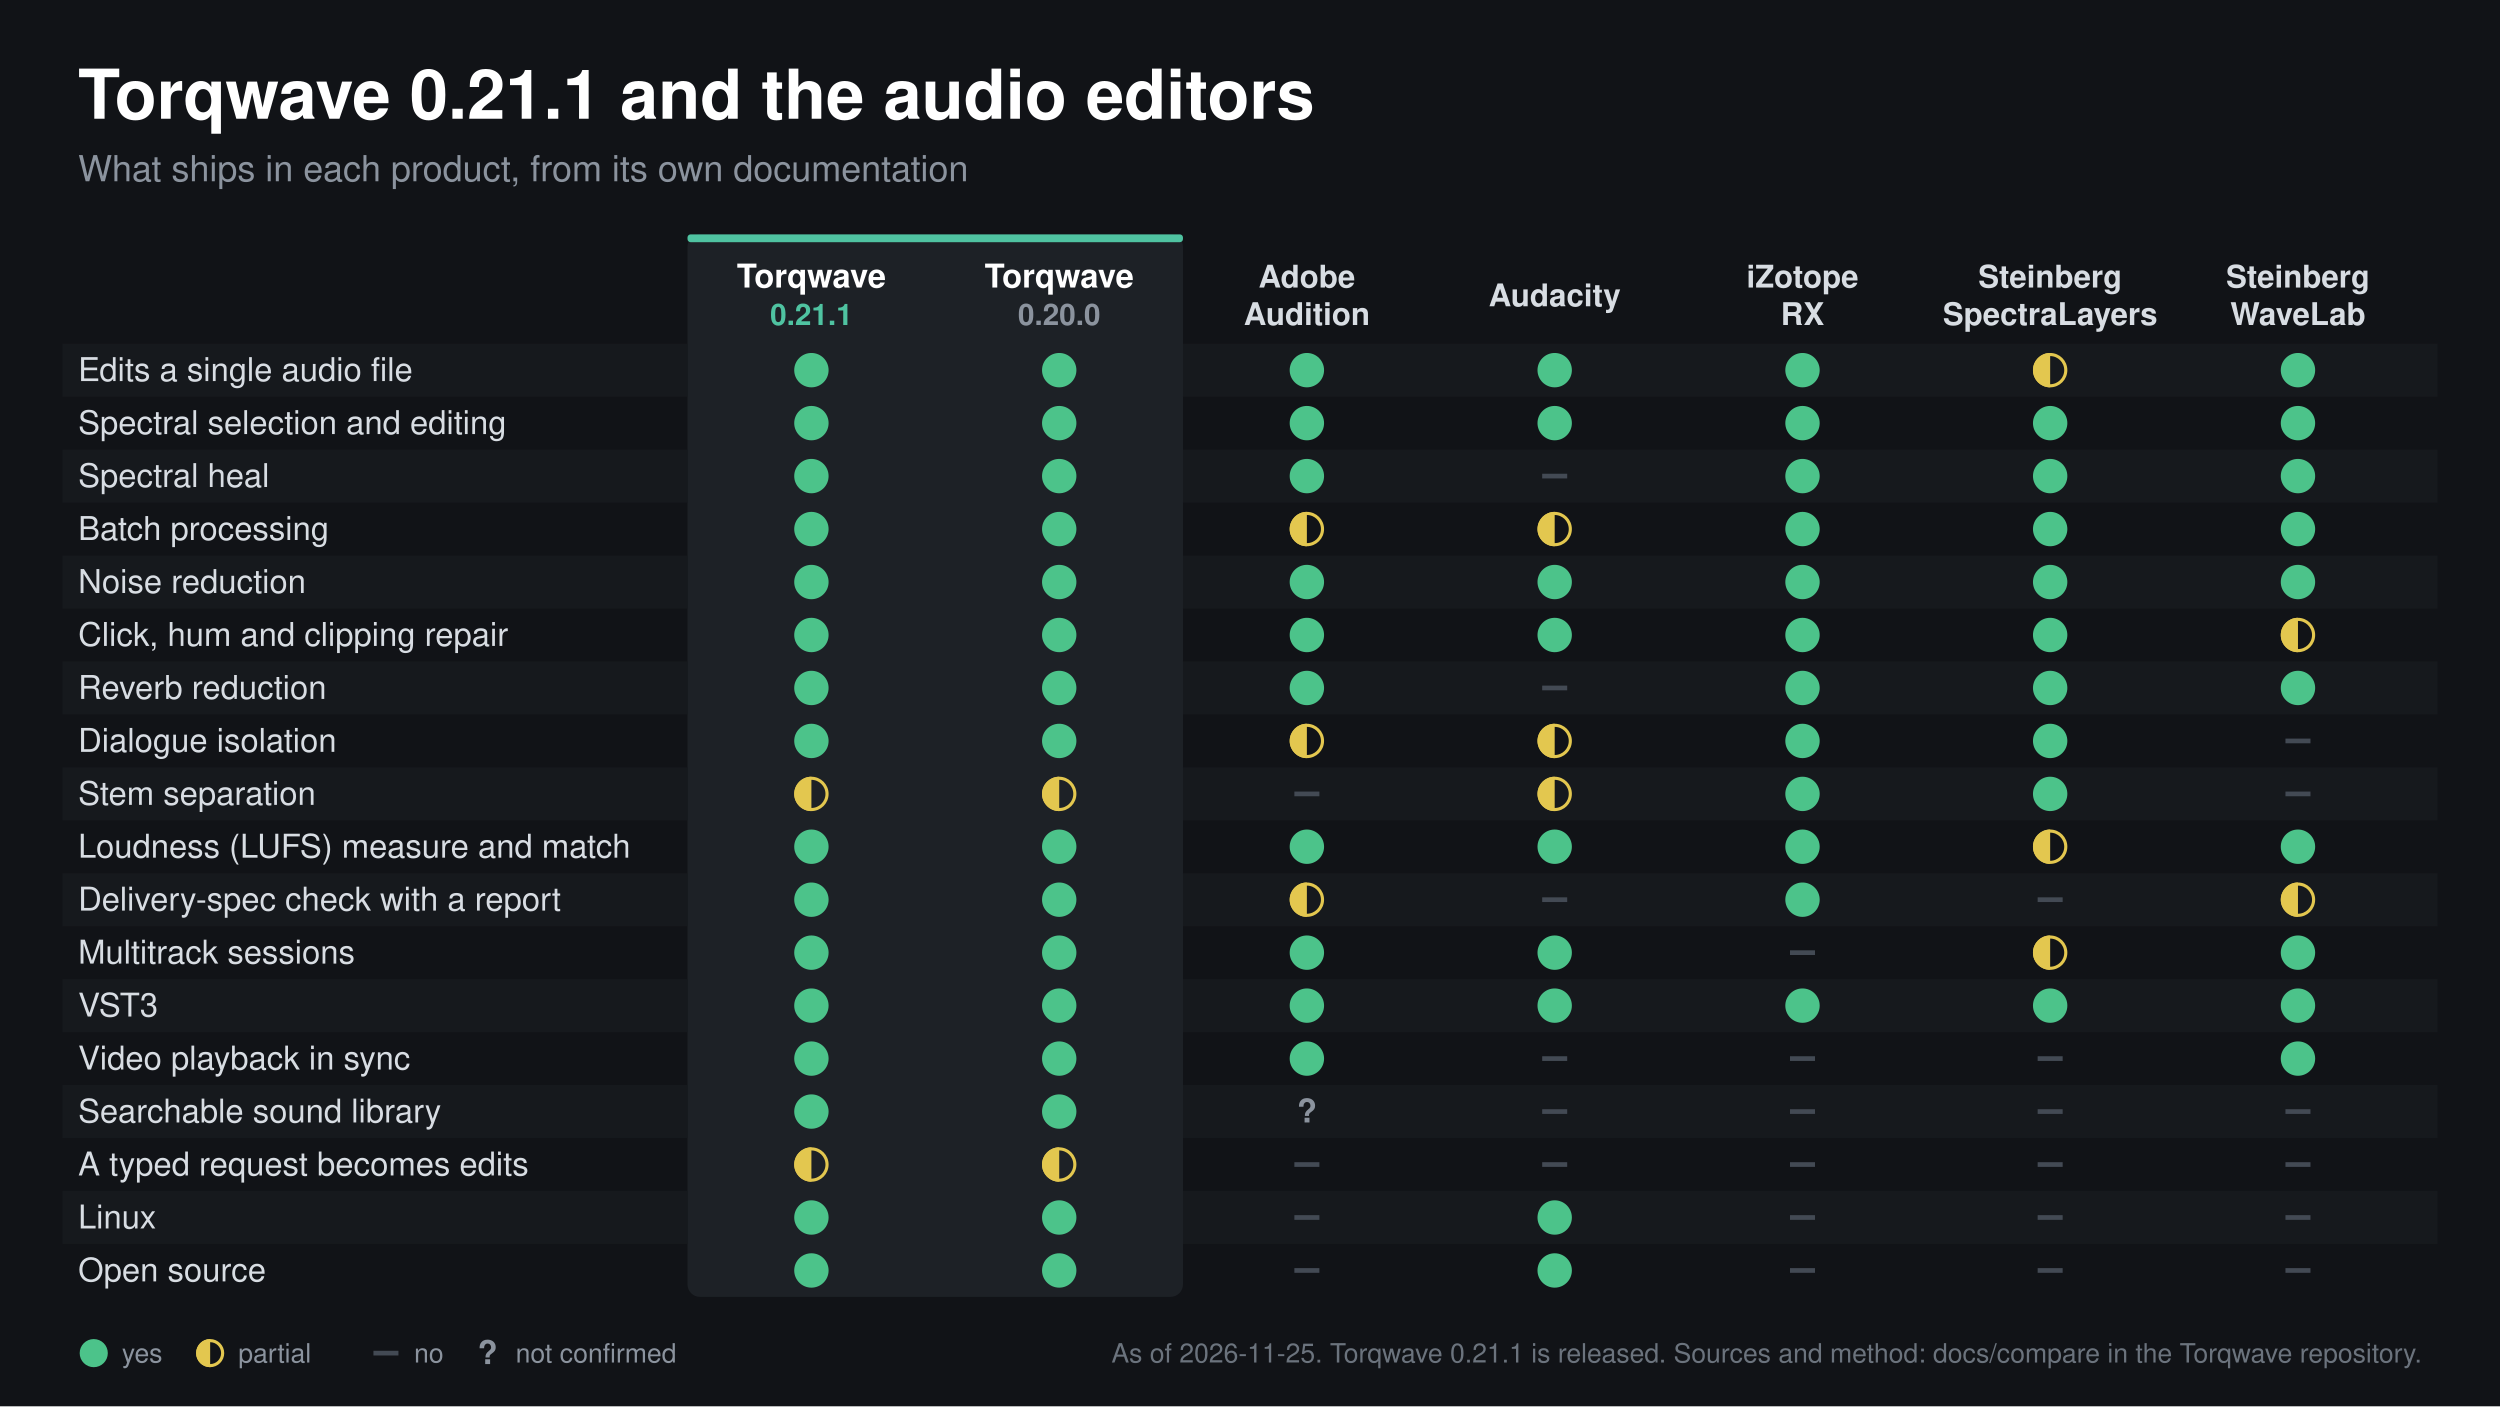
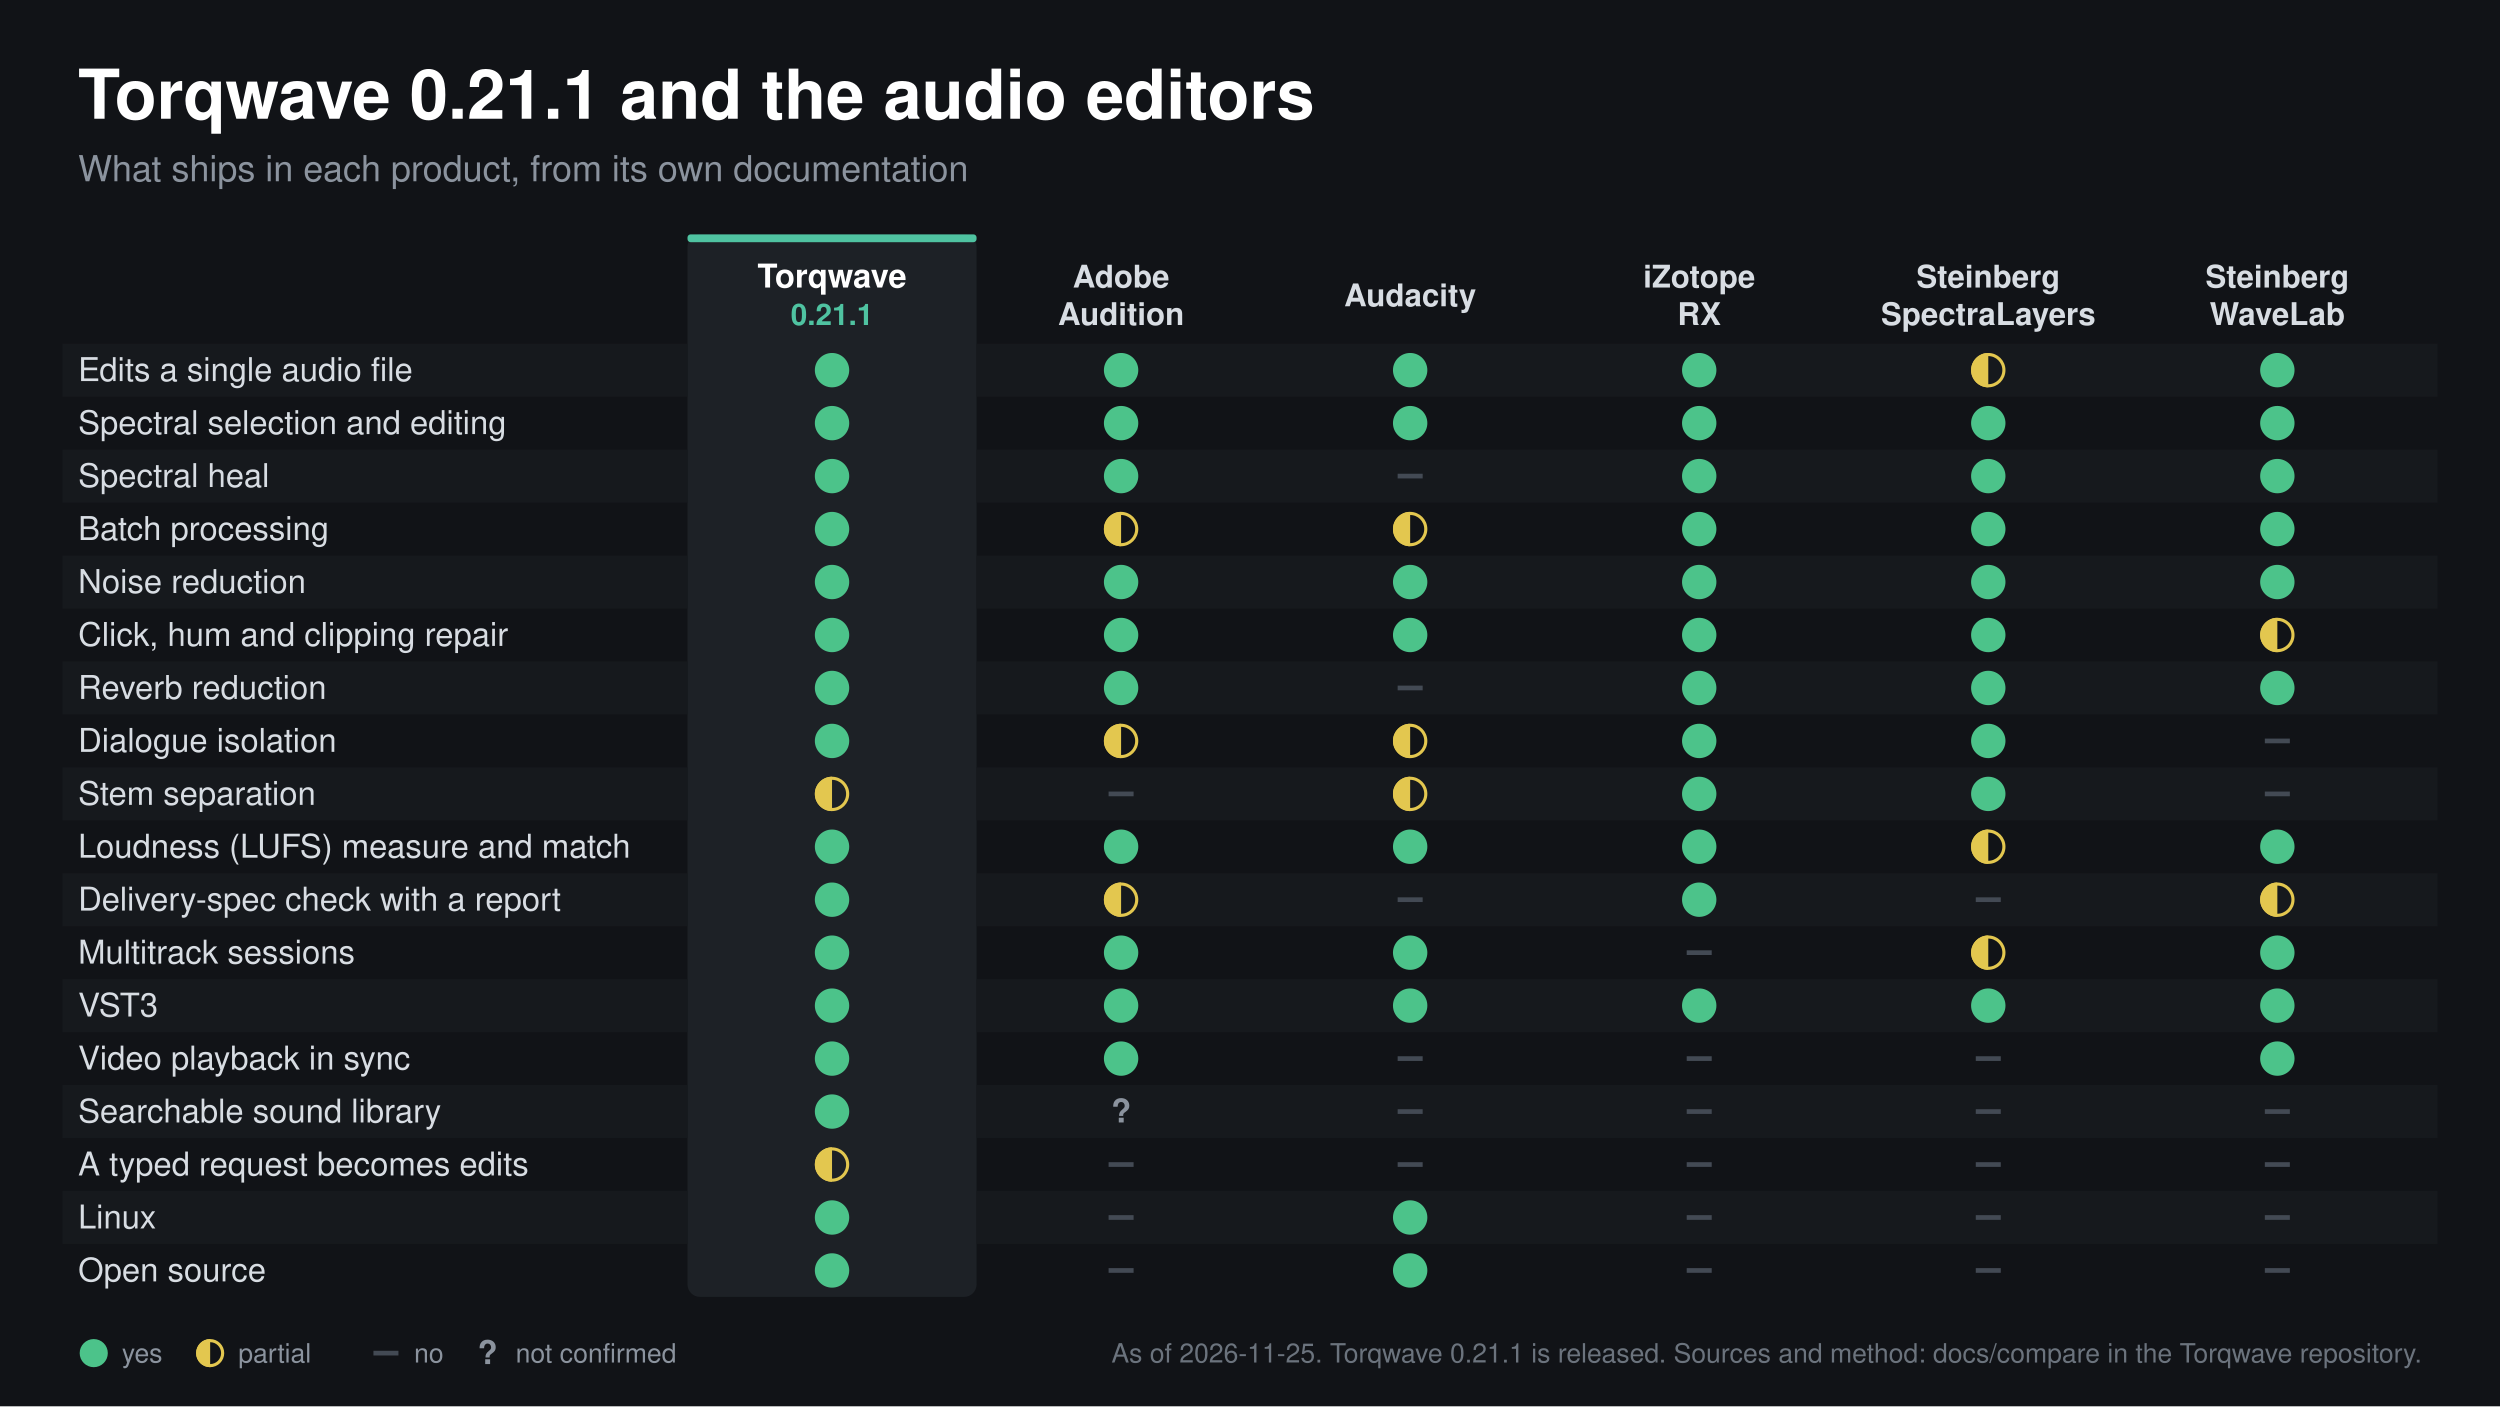
<svg xmlns="http://www.w3.org/2000/svg" width="1600" height="900" viewBox="0 0 1600 900" font-family="Helvetica Neue, Helvetica, Arial, sans-serif">
  <rect width="1600" height="900" fill="#111317" />
  <text x="50.0" y="76.0" font-size="44" fill="#ffffff" text-anchor="start" font-weight="bold">Torqwave 0.21.1 and the audio editors</text>
  <text x="50.0" y="116.0" font-size="23" fill="#8b939e" text-anchor="start" font-weight="normal">What ships in each product, from its own documentation</text>
  <text x="1550.0" y="872.0" font-size="17" fill="#6b737d" text-anchor="end" font-weight="normal">As of 2026-11-25. Torqwave 0.21.1 is released. Sources and method: docs/compare in the Torqwave repository.</text>
-   <rect x="440.0" y="150.0" width="317.1" height="680.0" rx="8" fill="#1d2126" />
-   <rect x="440.0" y="150.0" width="317.1" height="5.0" rx="2" fill="#4fc3a1" />
-   <text x="519.3" y="184.0" font-size="21" fill="#ffffff" text-anchor="middle" font-weight="bold">Torqwave</text>
-   <text x="519.3" y="208.0" font-size="19" fill="#4fc3a1" text-anchor="middle" font-weight="bold">0.21.1</text>
-   <text x="677.9" y="184.0" font-size="21" fill="#ffffff" text-anchor="middle" font-weight="bold">Torqwave</text>
-   <text x="677.9" y="208.0" font-size="19" fill="#8b939e" text-anchor="middle" font-weight="bold">0.20.0</text>
-   <text x="836.4" y="184.0" font-size="20" fill="#d8dde3" text-anchor="middle" font-weight="bold">Adobe</text>
-   <text x="836.4" y="208.0" font-size="20" fill="#d8dde3" text-anchor="middle" font-weight="bold">Audition</text>
-   <text x="995.0" y="196.0" font-size="20" fill="#d8dde3" text-anchor="middle" font-weight="bold">Audacity</text>
-   <text x="1153.6" y="184.0" font-size="20" fill="#d8dde3" text-anchor="middle" font-weight="bold">iZotope</text>
-   <text x="1153.6" y="208.0" font-size="20" fill="#d8dde3" text-anchor="middle" font-weight="bold">RX</text>
-   <text x="1312.1" y="184.0" font-size="20" fill="#d8dde3" text-anchor="middle" font-weight="bold">Steinberg</text>
-   <text x="1312.1" y="208.0" font-size="20" fill="#d8dde3" text-anchor="middle" font-weight="bold">SpectraLayers</text>
-   <text x="1470.7" y="184.0" font-size="20" fill="#d8dde3" text-anchor="middle" font-weight="bold">Steinberg</text>
-   <text x="1470.7" y="208.0" font-size="20" fill="#d8dde3" text-anchor="middle" font-weight="bold">WaveLab</text>
+   <rect x="440.0" y="150.0" width="185.0" height="680.0" rx="8" fill="#1d2126" />
+   <rect x="440.0" y="150.0" width="185.0" height="5.0" rx="2" fill="#4fc3a1" />
+   <text x="532.5" y="184.0" font-size="21" fill="#ffffff" text-anchor="middle" font-weight="bold">Torqwave</text>
+   <text x="532.5" y="208.0" font-size="19" fill="#4fc3a1" text-anchor="middle" font-weight="bold">0.21.1</text>
+   <text x="717.5" y="184.0" font-size="20" fill="#d8dde3" text-anchor="middle" font-weight="bold">Adobe</text>
+   <text x="717.5" y="208.0" font-size="20" fill="#d8dde3" text-anchor="middle" font-weight="bold">Audition</text>
+   <text x="902.5" y="196.0" font-size="20" fill="#d8dde3" text-anchor="middle" font-weight="bold">Audacity</text>
+   <text x="1087.5" y="184.0" font-size="20" fill="#d8dde3" text-anchor="middle" font-weight="bold">iZotope</text>
+   <text x="1087.5" y="208.0" font-size="20" fill="#d8dde3" text-anchor="middle" font-weight="bold">RX</text>
+   <text x="1272.5" y="184.0" font-size="20" fill="#d8dde3" text-anchor="middle" font-weight="bold">Steinberg</text>
+   <text x="1272.5" y="208.0" font-size="20" fill="#d8dde3" text-anchor="middle" font-weight="bold">SpectraLayers</text>
+   <text x="1457.5" y="184.0" font-size="20" fill="#d8dde3" text-anchor="middle" font-weight="bold">Steinberg</text>
+   <text x="1457.5" y="208.0" font-size="20" fill="#d8dde3" text-anchor="middle" font-weight="bold">WaveLab</text>
  <rect x="40.0" y="220.0" width="400.0" height="33.9" rx="0" fill="#16191d" />
-   <rect x="757.1" y="220.0" width="802.9" height="33.9" rx="0" fill="#16191d" />
+   <rect x="625.0" y="220.0" width="935.0" height="33.9" rx="0" fill="#16191d" />
  <text x="50.0" y="243.9" font-size="21" fill="#d8dde3" text-anchor="start" font-weight="normal">Edits a single audio file</text>
-   <circle cx="519.3" cy="236.9" r="11" fill="#4cc38a" />
-   <circle cx="677.9" cy="236.9" r="11" fill="#4cc38a" />
-   <circle cx="836.4" cy="236.9" r="11" fill="#4cc38a" />
-   <circle cx="995.0" cy="236.9" r="11" fill="#4cc38a" />
-   <circle cx="1153.6" cy="236.9" r="11" fill="#4cc38a" />
-   <circle cx="1312.1" cy="236.9" r="10" fill="none" stroke="#e3c74f" stroke-width="2" />
-   <path d="M 1312.1 225.9 A 11 11 0 0 0 1312.1 247.9 Z" fill="#e3c74f" />
-   <circle cx="1470.7" cy="236.9" r="11" fill="#4cc38a" />
+   <circle cx="532.5" cy="236.9" r="11" fill="#4cc38a" />
+   <circle cx="717.5" cy="236.9" r="11" fill="#4cc38a" />
+   <circle cx="902.5" cy="236.9" r="11" fill="#4cc38a" />
+   <circle cx="1087.5" cy="236.9" r="11" fill="#4cc38a" />
+   <circle cx="1272.5" cy="236.9" r="10" fill="none" stroke="#e3c74f" stroke-width="2" />
+   <path d="M 1272.5 225.9 A 11 11 0 0 0 1272.5 247.9 Z" fill="#e3c74f" />
+   <circle cx="1457.5" cy="236.9" r="11" fill="#4cc38a" />
  <text x="50.0" y="277.8" font-size="21" fill="#d8dde3" text-anchor="start" font-weight="normal">Spectral selection and editing</text>
-   <circle cx="519.3" cy="270.8" r="11" fill="#4cc38a" />
-   <circle cx="677.9" cy="270.8" r="11" fill="#4cc38a" />
-   <circle cx="836.4" cy="270.8" r="11" fill="#4cc38a" />
-   <circle cx="995.0" cy="270.8" r="11" fill="#4cc38a" />
-   <circle cx="1153.6" cy="270.8" r="11" fill="#4cc38a" />
-   <circle cx="1312.1" cy="270.8" r="11" fill="#4cc38a" />
-   <circle cx="1470.7" cy="270.8" r="11" fill="#4cc38a" />
+   <circle cx="532.5" cy="270.8" r="11" fill="#4cc38a" />
+   <circle cx="717.5" cy="270.8" r="11" fill="#4cc38a" />
+   <circle cx="902.5" cy="270.8" r="11" fill="#4cc38a" />
+   <circle cx="1087.5" cy="270.8" r="11" fill="#4cc38a" />
+   <circle cx="1272.5" cy="270.8" r="11" fill="#4cc38a" />
+   <circle cx="1457.5" cy="270.8" r="11" fill="#4cc38a" />
  <rect x="40.0" y="287.8" width="400.0" height="33.9" rx="0" fill="#16191d" />
-   <rect x="757.1" y="287.8" width="802.9" height="33.9" rx="0" fill="#16191d" />
+   <rect x="625.0" y="287.8" width="935.0" height="33.9" rx="0" fill="#16191d" />
  <text x="50.0" y="311.7" font-size="21" fill="#d8dde3" text-anchor="start" font-weight="normal">Spectral heal</text>
-   <circle cx="519.3" cy="304.7" r="11" fill="#4cc38a" />
-   <circle cx="677.9" cy="304.7" r="11" fill="#4cc38a" />
-   <circle cx="836.4" cy="304.7" r="11" fill="#4cc38a" />
-   <line x1="987.0" y1="304.7" x2="1003.0" y2="304.7" stroke="#434a54" stroke-width="3" />
-   <circle cx="1153.6" cy="304.7" r="11" fill="#4cc38a" />
-   <circle cx="1312.1" cy="304.7" r="11" fill="#4cc38a" />
-   <circle cx="1470.7" cy="304.7" r="11" fill="#4cc38a" />
+   <circle cx="532.5" cy="304.7" r="11" fill="#4cc38a" />
+   <circle cx="717.5" cy="304.7" r="11" fill="#4cc38a" />
+   <line x1="894.5" y1="304.7" x2="910.5" y2="304.7" stroke="#434a54" stroke-width="3" />
+   <circle cx="1087.5" cy="304.7" r="11" fill="#4cc38a" />
+   <circle cx="1272.5" cy="304.7" r="11" fill="#4cc38a" />
+   <circle cx="1457.5" cy="304.7" r="11" fill="#4cc38a" />
  <text x="50.0" y="345.6" font-size="21" fill="#d8dde3" text-anchor="start" font-weight="normal">Batch processing</text>
-   <circle cx="519.3" cy="338.6" r="11" fill="#4cc38a" />
-   <circle cx="677.9" cy="338.6" r="11" fill="#4cc38a" />
-   <circle cx="836.4" cy="338.6" r="10" fill="none" stroke="#e3c74f" stroke-width="2" />
-   <path d="M 836.4 327.6 A 11 11 0 0 0 836.4 349.6 Z" fill="#e3c74f" />
-   <circle cx="995.0" cy="338.6" r="10" fill="none" stroke="#e3c74f" stroke-width="2" />
-   <path d="M 995.0 327.6 A 11 11 0 0 0 995.0 349.6 Z" fill="#e3c74f" />
-   <circle cx="1153.6" cy="338.6" r="11" fill="#4cc38a" />
-   <circle cx="1312.1" cy="338.6" r="11" fill="#4cc38a" />
-   <circle cx="1470.7" cy="338.6" r="11" fill="#4cc38a" />
+   <circle cx="532.5" cy="338.6" r="11" fill="#4cc38a" />
+   <circle cx="717.5" cy="338.6" r="10" fill="none" stroke="#e3c74f" stroke-width="2" />
+   <path d="M 717.5 327.6 A 11 11 0 0 0 717.5 349.6 Z" fill="#e3c74f" />
+   <circle cx="902.5" cy="338.6" r="10" fill="none" stroke="#e3c74f" stroke-width="2" />
+   <path d="M 902.5 327.6 A 11 11 0 0 0 902.5 349.6 Z" fill="#e3c74f" />
+   <circle cx="1087.5" cy="338.6" r="11" fill="#4cc38a" />
+   <circle cx="1272.5" cy="338.6" r="11" fill="#4cc38a" />
+   <circle cx="1457.5" cy="338.6" r="11" fill="#4cc38a" />
  <rect x="40.0" y="355.6" width="400.0" height="33.9" rx="0" fill="#16191d" />
-   <rect x="757.1" y="355.6" width="802.9" height="33.9" rx="0" fill="#16191d" />
+   <rect x="625.0" y="355.6" width="935.0" height="33.9" rx="0" fill="#16191d" />
  <text x="50.0" y="379.5" font-size="21" fill="#d8dde3" text-anchor="start" font-weight="normal">Noise reduction</text>
-   <circle cx="519.3" cy="372.5" r="11" fill="#4cc38a" />
-   <circle cx="677.9" cy="372.5" r="11" fill="#4cc38a" />
-   <circle cx="836.4" cy="372.5" r="11" fill="#4cc38a" />
-   <circle cx="995.0" cy="372.5" r="11" fill="#4cc38a" />
-   <circle cx="1153.6" cy="372.5" r="11" fill="#4cc38a" />
-   <circle cx="1312.1" cy="372.5" r="11" fill="#4cc38a" />
-   <circle cx="1470.7" cy="372.5" r="11" fill="#4cc38a" />
+   <circle cx="532.5" cy="372.5" r="11" fill="#4cc38a" />
+   <circle cx="717.5" cy="372.5" r="11" fill="#4cc38a" />
+   <circle cx="902.5" cy="372.5" r="11" fill="#4cc38a" />
+   <circle cx="1087.5" cy="372.5" r="11" fill="#4cc38a" />
+   <circle cx="1272.5" cy="372.5" r="11" fill="#4cc38a" />
+   <circle cx="1457.5" cy="372.5" r="11" fill="#4cc38a" />
  <text x="50.0" y="413.4" font-size="21" fill="#d8dde3" text-anchor="start" font-weight="normal">Click, hum and clipping repair</text>
-   <circle cx="519.3" cy="406.4" r="11" fill="#4cc38a" />
-   <circle cx="677.9" cy="406.4" r="11" fill="#4cc38a" />
-   <circle cx="836.4" cy="406.4" r="11" fill="#4cc38a" />
-   <circle cx="995.0" cy="406.4" r="11" fill="#4cc38a" />
-   <circle cx="1153.6" cy="406.4" r="11" fill="#4cc38a" />
-   <circle cx="1312.1" cy="406.4" r="11" fill="#4cc38a" />
-   <circle cx="1470.7" cy="406.4" r="10" fill="none" stroke="#e3c74f" stroke-width="2" />
-   <path d="M 1470.7 395.4 A 11 11 0 0 0 1470.7 417.4 Z" fill="#e3c74f" />
+   <circle cx="532.5" cy="406.4" r="11" fill="#4cc38a" />
+   <circle cx="717.5" cy="406.4" r="11" fill="#4cc38a" />
+   <circle cx="902.5" cy="406.4" r="11" fill="#4cc38a" />
+   <circle cx="1087.5" cy="406.4" r="11" fill="#4cc38a" />
+   <circle cx="1272.5" cy="406.4" r="11" fill="#4cc38a" />
+   <circle cx="1457.5" cy="406.4" r="10" fill="none" stroke="#e3c74f" stroke-width="2" />
+   <path d="M 1457.5 395.4 A 11 11 0 0 0 1457.5 417.4 Z" fill="#e3c74f" />
  <rect x="40.0" y="423.3" width="400.0" height="33.9" rx="0" fill="#16191d" />
-   <rect x="757.1" y="423.3" width="802.9" height="33.9" rx="0" fill="#16191d" />
+   <rect x="625.0" y="423.3" width="935.0" height="33.9" rx="0" fill="#16191d" />
  <text x="50.0" y="447.3" font-size="21" fill="#d8dde3" text-anchor="start" font-weight="normal">Reverb reduction</text>
-   <circle cx="519.3" cy="440.3" r="11" fill="#4cc38a" />
-   <circle cx="677.9" cy="440.3" r="11" fill="#4cc38a" />
-   <circle cx="836.4" cy="440.3" r="11" fill="#4cc38a" />
-   <line x1="987.0" y1="440.3" x2="1003.0" y2="440.3" stroke="#434a54" stroke-width="3" />
-   <circle cx="1153.6" cy="440.3" r="11" fill="#4cc38a" />
-   <circle cx="1312.1" cy="440.3" r="11" fill="#4cc38a" />
-   <circle cx="1470.7" cy="440.3" r="11" fill="#4cc38a" />
+   <circle cx="532.5" cy="440.3" r="11" fill="#4cc38a" />
+   <circle cx="717.5" cy="440.3" r="11" fill="#4cc38a" />
+   <line x1="894.5" y1="440.3" x2="910.5" y2="440.3" stroke="#434a54" stroke-width="3" />
+   <circle cx="1087.5" cy="440.3" r="11" fill="#4cc38a" />
+   <circle cx="1272.5" cy="440.3" r="11" fill="#4cc38a" />
+   <circle cx="1457.5" cy="440.3" r="11" fill="#4cc38a" />
  <text x="50.0" y="481.2" font-size="21" fill="#d8dde3" text-anchor="start" font-weight="normal">Dialogue isolation</text>
-   <circle cx="519.3" cy="474.2" r="11" fill="#4cc38a" />
-   <circle cx="677.9" cy="474.2" r="11" fill="#4cc38a" />
-   <circle cx="836.4" cy="474.2" r="10" fill="none" stroke="#e3c74f" stroke-width="2" />
-   <path d="M 836.4 463.2 A 11 11 0 0 0 836.4 485.2 Z" fill="#e3c74f" />
-   <circle cx="995.0" cy="474.2" r="10" fill="none" stroke="#e3c74f" stroke-width="2" />
-   <path d="M 995.0 463.2 A 11 11 0 0 0 995.0 485.2 Z" fill="#e3c74f" />
-   <circle cx="1153.6" cy="474.2" r="11" fill="#4cc38a" />
-   <circle cx="1312.1" cy="474.2" r="11" fill="#4cc38a" />
-   <line x1="1462.7" y1="474.2" x2="1478.7" y2="474.2" stroke="#434a54" stroke-width="3" />
+   <circle cx="532.5" cy="474.2" r="11" fill="#4cc38a" />
+   <circle cx="717.5" cy="474.2" r="10" fill="none" stroke="#e3c74f" stroke-width="2" />
+   <path d="M 717.5 463.2 A 11 11 0 0 0 717.5 485.2 Z" fill="#e3c74f" />
+   <circle cx="902.5" cy="474.2" r="10" fill="none" stroke="#e3c74f" stroke-width="2" />
+   <path d="M 902.5 463.2 A 11 11 0 0 0 902.5 485.2 Z" fill="#e3c74f" />
+   <circle cx="1087.5" cy="474.2" r="11" fill="#4cc38a" />
+   <circle cx="1272.5" cy="474.2" r="11" fill="#4cc38a" />
+   <line x1="1449.5" y1="474.2" x2="1465.5" y2="474.2" stroke="#434a54" stroke-width="3" />
  <rect x="40.0" y="491.1" width="400.0" height="33.9" rx="0" fill="#16191d" />
-   <rect x="757.1" y="491.1" width="802.9" height="33.9" rx="0" fill="#16191d" />
+   <rect x="625.0" y="491.1" width="935.0" height="33.9" rx="0" fill="#16191d" />
  <text x="50.0" y="515.1" font-size="21" fill="#d8dde3" text-anchor="start" font-weight="normal">Stem separation</text>
-   <circle cx="519.3" cy="508.1" r="10" fill="none" stroke="#e3c74f" stroke-width="2" />
-   <path d="M 519.3 497.1 A 11 11 0 0 0 519.3 519.1 Z" fill="#e3c74f" />
-   <circle cx="677.9" cy="508.1" r="10" fill="none" stroke="#e3c74f" stroke-width="2" />
-   <path d="M 677.9 497.1 A 11 11 0 0 0 677.9 519.1 Z" fill="#e3c74f" />
-   <line x1="828.4" y1="508.1" x2="844.4" y2="508.1" stroke="#434a54" stroke-width="3" />
-   <circle cx="995.0" cy="508.1" r="10" fill="none" stroke="#e3c74f" stroke-width="2" />
-   <path d="M 995.0 497.1 A 11 11 0 0 0 995.0 519.1 Z" fill="#e3c74f" />
-   <circle cx="1153.6" cy="508.1" r="11" fill="#4cc38a" />
-   <circle cx="1312.1" cy="508.1" r="11" fill="#4cc38a" />
-   <line x1="1462.7" y1="508.1" x2="1478.7" y2="508.1" stroke="#434a54" stroke-width="3" />
+   <circle cx="532.5" cy="508.1" r="10" fill="none" stroke="#e3c74f" stroke-width="2" />
+   <path d="M 532.5 497.1 A 11 11 0 0 0 532.5 519.1 Z" fill="#e3c74f" />
+   <line x1="709.5" y1="508.1" x2="725.5" y2="508.1" stroke="#434a54" stroke-width="3" />
+   <circle cx="902.5" cy="508.1" r="10" fill="none" stroke="#e3c74f" stroke-width="2" />
+   <path d="M 902.5 497.1 A 11 11 0 0 0 902.5 519.1 Z" fill="#e3c74f" />
+   <circle cx="1087.5" cy="508.1" r="11" fill="#4cc38a" />
+   <circle cx="1272.5" cy="508.1" r="11" fill="#4cc38a" />
+   <line x1="1449.5" y1="508.1" x2="1465.5" y2="508.1" stroke="#434a54" stroke-width="3" />
  <text x="50.0" y="548.9" font-size="21" fill="#d8dde3" text-anchor="start" font-weight="normal">Loudness (LUFS) measure and match</text>
-   <circle cx="519.3" cy="541.9" r="11" fill="#4cc38a" />
-   <circle cx="677.9" cy="541.9" r="11" fill="#4cc38a" />
-   <circle cx="836.4" cy="541.9" r="11" fill="#4cc38a" />
-   <circle cx="995.0" cy="541.9" r="11" fill="#4cc38a" />
-   <circle cx="1153.6" cy="541.9" r="11" fill="#4cc38a" />
-   <circle cx="1312.1" cy="541.9" r="10" fill="none" stroke="#e3c74f" stroke-width="2" />
-   <path d="M 1312.1 530.9 A 11 11 0 0 0 1312.1 552.9 Z" fill="#e3c74f" />
-   <circle cx="1470.7" cy="541.9" r="11" fill="#4cc38a" />
+   <circle cx="532.5" cy="541.9" r="11" fill="#4cc38a" />
+   <circle cx="717.5" cy="541.9" r="11" fill="#4cc38a" />
+   <circle cx="902.5" cy="541.9" r="11" fill="#4cc38a" />
+   <circle cx="1087.5" cy="541.9" r="11" fill="#4cc38a" />
+   <circle cx="1272.5" cy="541.9" r="10" fill="none" stroke="#e3c74f" stroke-width="2" />
+   <path d="M 1272.5 530.9 A 11 11 0 0 0 1272.5 552.9 Z" fill="#e3c74f" />
+   <circle cx="1457.5" cy="541.9" r="11" fill="#4cc38a" />
  <rect x="40.0" y="558.9" width="400.0" height="33.9" rx="0" fill="#16191d" />
-   <rect x="757.1" y="558.9" width="802.9" height="33.9" rx="0" fill="#16191d" />
+   <rect x="625.0" y="558.9" width="935.0" height="33.9" rx="0" fill="#16191d" />
  <text x="50.0" y="582.8" font-size="21" fill="#d8dde3" text-anchor="start" font-weight="normal">Delivery-spec check with a report</text>
-   <circle cx="519.3" cy="575.8" r="11" fill="#4cc38a" />
-   <circle cx="677.9" cy="575.8" r="11" fill="#4cc38a" />
-   <circle cx="836.4" cy="575.8" r="10" fill="none" stroke="#e3c74f" stroke-width="2" />
-   <path d="M 836.4 564.8 A 11 11 0 0 0 836.4 586.8 Z" fill="#e3c74f" />
-   <line x1="987.0" y1="575.8" x2="1003.0" y2="575.8" stroke="#434a54" stroke-width="3" />
-   <circle cx="1153.6" cy="575.8" r="11" fill="#4cc38a" />
-   <line x1="1304.1" y1="575.8" x2="1320.1" y2="575.8" stroke="#434a54" stroke-width="3" />
-   <circle cx="1470.7" cy="575.8" r="10" fill="none" stroke="#e3c74f" stroke-width="2" />
-   <path d="M 1470.7 564.8 A 11 11 0 0 0 1470.7 586.8 Z" fill="#e3c74f" />
+   <circle cx="532.5" cy="575.8" r="11" fill="#4cc38a" />
+   <circle cx="717.5" cy="575.8" r="10" fill="none" stroke="#e3c74f" stroke-width="2" />
+   <path d="M 717.5 564.8 A 11 11 0 0 0 717.5 586.8 Z" fill="#e3c74f" />
+   <line x1="894.5" y1="575.8" x2="910.5" y2="575.8" stroke="#434a54" stroke-width="3" />
+   <circle cx="1087.5" cy="575.8" r="11" fill="#4cc38a" />
+   <line x1="1264.5" y1="575.8" x2="1280.5" y2="575.8" stroke="#434a54" stroke-width="3" />
+   <circle cx="1457.5" cy="575.8" r="10" fill="none" stroke="#e3c74f" stroke-width="2" />
+   <path d="M 1457.5 564.8 A 11 11 0 0 0 1457.5 586.8 Z" fill="#e3c74f" />
  <text x="50.0" y="616.7" font-size="21" fill="#d8dde3" text-anchor="start" font-weight="normal">Multitrack sessions</text>
-   <circle cx="519.3" cy="609.7" r="11" fill="#4cc38a" />
-   <circle cx="677.9" cy="609.7" r="11" fill="#4cc38a" />
-   <circle cx="836.4" cy="609.7" r="11" fill="#4cc38a" />
-   <circle cx="995.0" cy="609.7" r="11" fill="#4cc38a" />
-   <line x1="1145.6" y1="609.7" x2="1161.6" y2="609.7" stroke="#434a54" stroke-width="3" />
-   <circle cx="1312.1" cy="609.7" r="10" fill="none" stroke="#e3c74f" stroke-width="2" />
-   <path d="M 1312.1 598.7 A 11 11 0 0 0 1312.1 620.7 Z" fill="#e3c74f" />
-   <circle cx="1470.7" cy="609.7" r="11" fill="#4cc38a" />
+   <circle cx="532.5" cy="609.7" r="11" fill="#4cc38a" />
+   <circle cx="717.5" cy="609.7" r="11" fill="#4cc38a" />
+   <circle cx="902.5" cy="609.7" r="11" fill="#4cc38a" />
+   <line x1="1079.5" y1="609.7" x2="1095.5" y2="609.7" stroke="#434a54" stroke-width="3" />
+   <circle cx="1272.5" cy="609.7" r="10" fill="none" stroke="#e3c74f" stroke-width="2" />
+   <path d="M 1272.5 598.7 A 11 11 0 0 0 1272.5 620.7 Z" fill="#e3c74f" />
+   <circle cx="1457.5" cy="609.7" r="11" fill="#4cc38a" />
  <rect x="40.0" y="626.7" width="400.0" height="33.9" rx="0" fill="#16191d" />
-   <rect x="757.1" y="626.7" width="802.9" height="33.9" rx="0" fill="#16191d" />
+   <rect x="625.0" y="626.7" width="935.0" height="33.9" rx="0" fill="#16191d" />
  <text x="50.0" y="650.6" font-size="21" fill="#d8dde3" text-anchor="start" font-weight="normal">VST3</text>
-   <circle cx="519.3" cy="643.6" r="11" fill="#4cc38a" />
-   <circle cx="677.9" cy="643.6" r="11" fill="#4cc38a" />
-   <circle cx="836.4" cy="643.6" r="11" fill="#4cc38a" />
-   <circle cx="995.0" cy="643.6" r="11" fill="#4cc38a" />
-   <circle cx="1153.6" cy="643.6" r="11" fill="#4cc38a" />
-   <circle cx="1312.1" cy="643.6" r="11" fill="#4cc38a" />
-   <circle cx="1470.7" cy="643.6" r="11" fill="#4cc38a" />
+   <circle cx="532.5" cy="643.6" r="11" fill="#4cc38a" />
+   <circle cx="717.5" cy="643.6" r="11" fill="#4cc38a" />
+   <circle cx="902.5" cy="643.6" r="11" fill="#4cc38a" />
+   <circle cx="1087.5" cy="643.6" r="11" fill="#4cc38a" />
+   <circle cx="1272.5" cy="643.6" r="11" fill="#4cc38a" />
+   <circle cx="1457.5" cy="643.6" r="11" fill="#4cc38a" />
  <text x="50.0" y="684.5" font-size="21" fill="#d8dde3" text-anchor="start" font-weight="normal">Video playback in sync</text>
-   <circle cx="519.3" cy="677.5" r="11" fill="#4cc38a" />
-   <circle cx="677.9" cy="677.5" r="11" fill="#4cc38a" />
-   <circle cx="836.4" cy="677.5" r="11" fill="#4cc38a" />
-   <line x1="987.0" y1="677.5" x2="1003.0" y2="677.5" stroke="#434a54" stroke-width="3" />
-   <line x1="1145.6" y1="677.5" x2="1161.6" y2="677.5" stroke="#434a54" stroke-width="3" />
-   <line x1="1304.1" y1="677.5" x2="1320.1" y2="677.5" stroke="#434a54" stroke-width="3" />
-   <circle cx="1470.7" cy="677.5" r="11" fill="#4cc38a" />
+   <circle cx="532.5" cy="677.5" r="11" fill="#4cc38a" />
+   <circle cx="717.5" cy="677.5" r="11" fill="#4cc38a" />
+   <line x1="894.5" y1="677.5" x2="910.5" y2="677.5" stroke="#434a54" stroke-width="3" />
+   <line x1="1079.5" y1="677.5" x2="1095.5" y2="677.5" stroke="#434a54" stroke-width="3" />
+   <line x1="1264.5" y1="677.5" x2="1280.5" y2="677.5" stroke="#434a54" stroke-width="3" />
+   <circle cx="1457.5" cy="677.5" r="11" fill="#4cc38a" />
  <rect x="40.0" y="694.4" width="400.0" height="33.9" rx="0" fill="#16191d" />
-   <rect x="757.1" y="694.4" width="802.9" height="33.9" rx="0" fill="#16191d" />
+   <rect x="625.0" y="694.4" width="935.0" height="33.9" rx="0" fill="#16191d" />
  <text x="50.0" y="718.4" font-size="21" fill="#d8dde3" text-anchor="start" font-weight="normal">Searchable sound library</text>
-   <circle cx="519.3" cy="711.4" r="11" fill="#4cc38a" />
-   <circle cx="677.9" cy="711.4" r="11" fill="#4cc38a" />
-   <text x="836.4" y="718.4" font-size="21" fill="#8b939e" text-anchor="middle" font-weight="bold">?</text>
-   <line x1="987.0" y1="711.4" x2="1003.0" y2="711.4" stroke="#434a54" stroke-width="3" />
-   <line x1="1145.6" y1="711.4" x2="1161.6" y2="711.4" stroke="#434a54" stroke-width="3" />
-   <line x1="1304.1" y1="711.4" x2="1320.1" y2="711.4" stroke="#434a54" stroke-width="3" />
-   <line x1="1462.7" y1="711.4" x2="1478.7" y2="711.4" stroke="#434a54" stroke-width="3" />
+   <circle cx="532.5" cy="711.4" r="11" fill="#4cc38a" />
+   <text x="717.5" y="718.4" font-size="21" fill="#8b939e" text-anchor="middle" font-weight="bold">?</text>
+   <line x1="894.5" y1="711.4" x2="910.5" y2="711.4" stroke="#434a54" stroke-width="3" />
+   <line x1="1079.5" y1="711.4" x2="1095.5" y2="711.4" stroke="#434a54" stroke-width="3" />
+   <line x1="1264.5" y1="711.4" x2="1280.5" y2="711.4" stroke="#434a54" stroke-width="3" />
+   <line x1="1449.5" y1="711.4" x2="1465.5" y2="711.4" stroke="#434a54" stroke-width="3" />
  <text x="50.0" y="752.3" font-size="21" fill="#d8dde3" text-anchor="start" font-weight="normal">A typed request becomes edits</text>
-   <circle cx="519.3" cy="745.3" r="10" fill="none" stroke="#e3c74f" stroke-width="2" />
-   <path d="M 519.3 734.3 A 11 11 0 0 0 519.3 756.3 Z" fill="#e3c74f" />
-   <circle cx="677.9" cy="745.3" r="10" fill="none" stroke="#e3c74f" stroke-width="2" />
-   <path d="M 677.9 734.3 A 11 11 0 0 0 677.9 756.3 Z" fill="#e3c74f" />
-   <line x1="828.4" y1="745.3" x2="844.4" y2="745.3" stroke="#434a54" stroke-width="3" />
-   <line x1="987.0" y1="745.3" x2="1003.0" y2="745.3" stroke="#434a54" stroke-width="3" />
-   <line x1="1145.6" y1="745.3" x2="1161.6" y2="745.3" stroke="#434a54" stroke-width="3" />
-   <line x1="1304.1" y1="745.3" x2="1320.1" y2="745.3" stroke="#434a54" stroke-width="3" />
-   <line x1="1462.7" y1="745.3" x2="1478.7" y2="745.3" stroke="#434a54" stroke-width="3" />
+   <circle cx="532.5" cy="745.3" r="10" fill="none" stroke="#e3c74f" stroke-width="2" />
+   <path d="M 532.5 734.3 A 11 11 0 0 0 532.5 756.3 Z" fill="#e3c74f" />
+   <line x1="709.5" y1="745.3" x2="725.5" y2="745.3" stroke="#434a54" stroke-width="3" />
+   <line x1="894.5" y1="745.3" x2="910.5" y2="745.3" stroke="#434a54" stroke-width="3" />
+   <line x1="1079.5" y1="745.3" x2="1095.5" y2="745.3" stroke="#434a54" stroke-width="3" />
+   <line x1="1264.5" y1="745.3" x2="1280.5" y2="745.3" stroke="#434a54" stroke-width="3" />
+   <line x1="1449.5" y1="745.3" x2="1465.5" y2="745.3" stroke="#434a54" stroke-width="3" />
  <rect x="40.0" y="762.2" width="400.0" height="33.9" rx="0" fill="#16191d" />
-   <rect x="757.1" y="762.2" width="802.9" height="33.9" rx="0" fill="#16191d" />
+   <rect x="625.0" y="762.2" width="935.0" height="33.9" rx="0" fill="#16191d" />
  <text x="50.0" y="786.2" font-size="21" fill="#d8dde3" text-anchor="start" font-weight="normal">Linux</text>
-   <circle cx="519.3" cy="779.2" r="11" fill="#4cc38a" />
-   <circle cx="677.9" cy="779.2" r="11" fill="#4cc38a" />
-   <line x1="828.4" y1="779.2" x2="844.4" y2="779.2" stroke="#434a54" stroke-width="3" />
-   <circle cx="995.0" cy="779.2" r="11" fill="#4cc38a" />
-   <line x1="1145.6" y1="779.2" x2="1161.6" y2="779.2" stroke="#434a54" stroke-width="3" />
-   <line x1="1304.1" y1="779.2" x2="1320.1" y2="779.2" stroke="#434a54" stroke-width="3" />
-   <line x1="1462.7" y1="779.2" x2="1478.7" y2="779.2" stroke="#434a54" stroke-width="3" />
+   <circle cx="532.5" cy="779.2" r="11" fill="#4cc38a" />
+   <line x1="709.5" y1="779.2" x2="725.5" y2="779.2" stroke="#434a54" stroke-width="3" />
+   <circle cx="902.5" cy="779.2" r="11" fill="#4cc38a" />
+   <line x1="1079.5" y1="779.2" x2="1095.5" y2="779.2" stroke="#434a54" stroke-width="3" />
+   <line x1="1264.5" y1="779.2" x2="1280.5" y2="779.2" stroke="#434a54" stroke-width="3" />
+   <line x1="1449.5" y1="779.2" x2="1465.5" y2="779.2" stroke="#434a54" stroke-width="3" />
  <text x="50.0" y="820.1" font-size="21" fill="#d8dde3" text-anchor="start" font-weight="normal">Open source</text>
-   <circle cx="519.3" cy="813.1" r="11" fill="#4cc38a" />
-   <circle cx="677.9" cy="813.1" r="11" fill="#4cc38a" />
-   <line x1="828.4" y1="813.1" x2="844.4" y2="813.1" stroke="#434a54" stroke-width="3" />
-   <circle cx="995.0" cy="813.1" r="11" fill="#4cc38a" />
-   <line x1="1145.6" y1="813.1" x2="1161.6" y2="813.1" stroke="#434a54" stroke-width="3" />
-   <line x1="1304.1" y1="813.1" x2="1320.1" y2="813.1" stroke="#434a54" stroke-width="3" />
-   <line x1="1462.7" y1="813.1" x2="1478.7" y2="813.1" stroke="#434a54" stroke-width="3" />
+   <circle cx="532.5" cy="813.1" r="11" fill="#4cc38a" />
+   <line x1="709.5" y1="813.1" x2="725.5" y2="813.1" stroke="#434a54" stroke-width="3" />
+   <circle cx="902.5" cy="813.1" r="11" fill="#4cc38a" />
+   <line x1="1079.5" y1="813.1" x2="1095.5" y2="813.1" stroke="#434a54" stroke-width="3" />
+   <line x1="1264.5" y1="813.1" x2="1280.5" y2="813.1" stroke="#434a54" stroke-width="3" />
+   <line x1="1449.5" y1="813.1" x2="1465.5" y2="813.1" stroke="#434a54" stroke-width="3" />
  <circle cx="60.0" cy="866.0" r="9" fill="#4cc38a" />
  <text x="78.0" y="872.0" font-size="17" fill="#8b939e" text-anchor="start" font-weight="normal">yes</text>
  <circle cx="134.5" cy="866.0" r="8" fill="none" stroke="#e3c74f" stroke-width="2" />
  <path d="M 134.5 857.0 A 9 9 0 0 0 134.5 875.0 Z" fill="#e3c74f" />
  <text x="152.5" y="872.0" font-size="17" fill="#8b939e" text-anchor="start" font-weight="normal">partial</text>
  <line x1="239.0" y1="866.0" x2="255.0" y2="866.0" stroke="#434a54" stroke-width="3" />
  <text x="265.0" y="872.0" font-size="17" fill="#8b939e" text-anchor="start" font-weight="normal">no</text>
  <text x="312.0" y="873.0" font-size="21" fill="#8b939e" text-anchor="middle" font-weight="bold">?</text>
  <text x="330.0" y="872.0" font-size="17" fill="#8b939e" text-anchor="start" font-weight="normal">not confirmed</text>
</svg>
